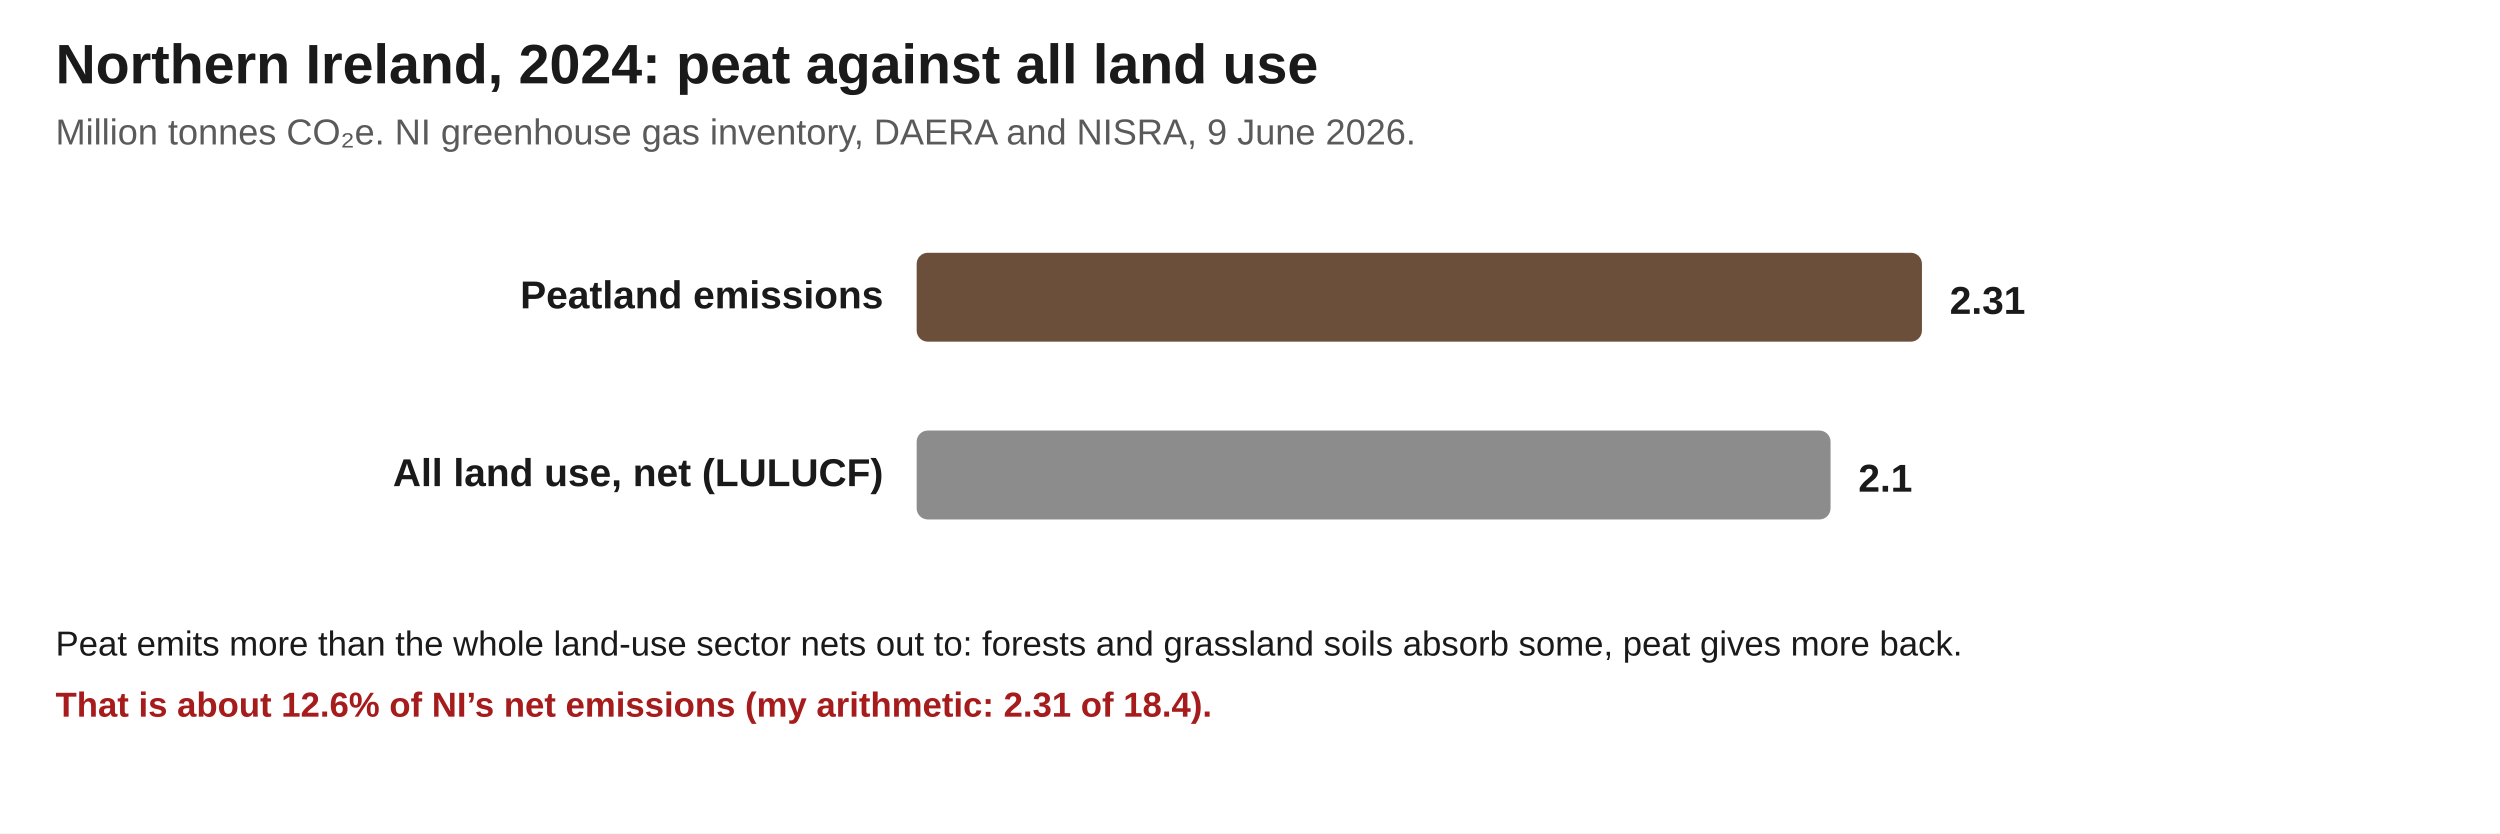
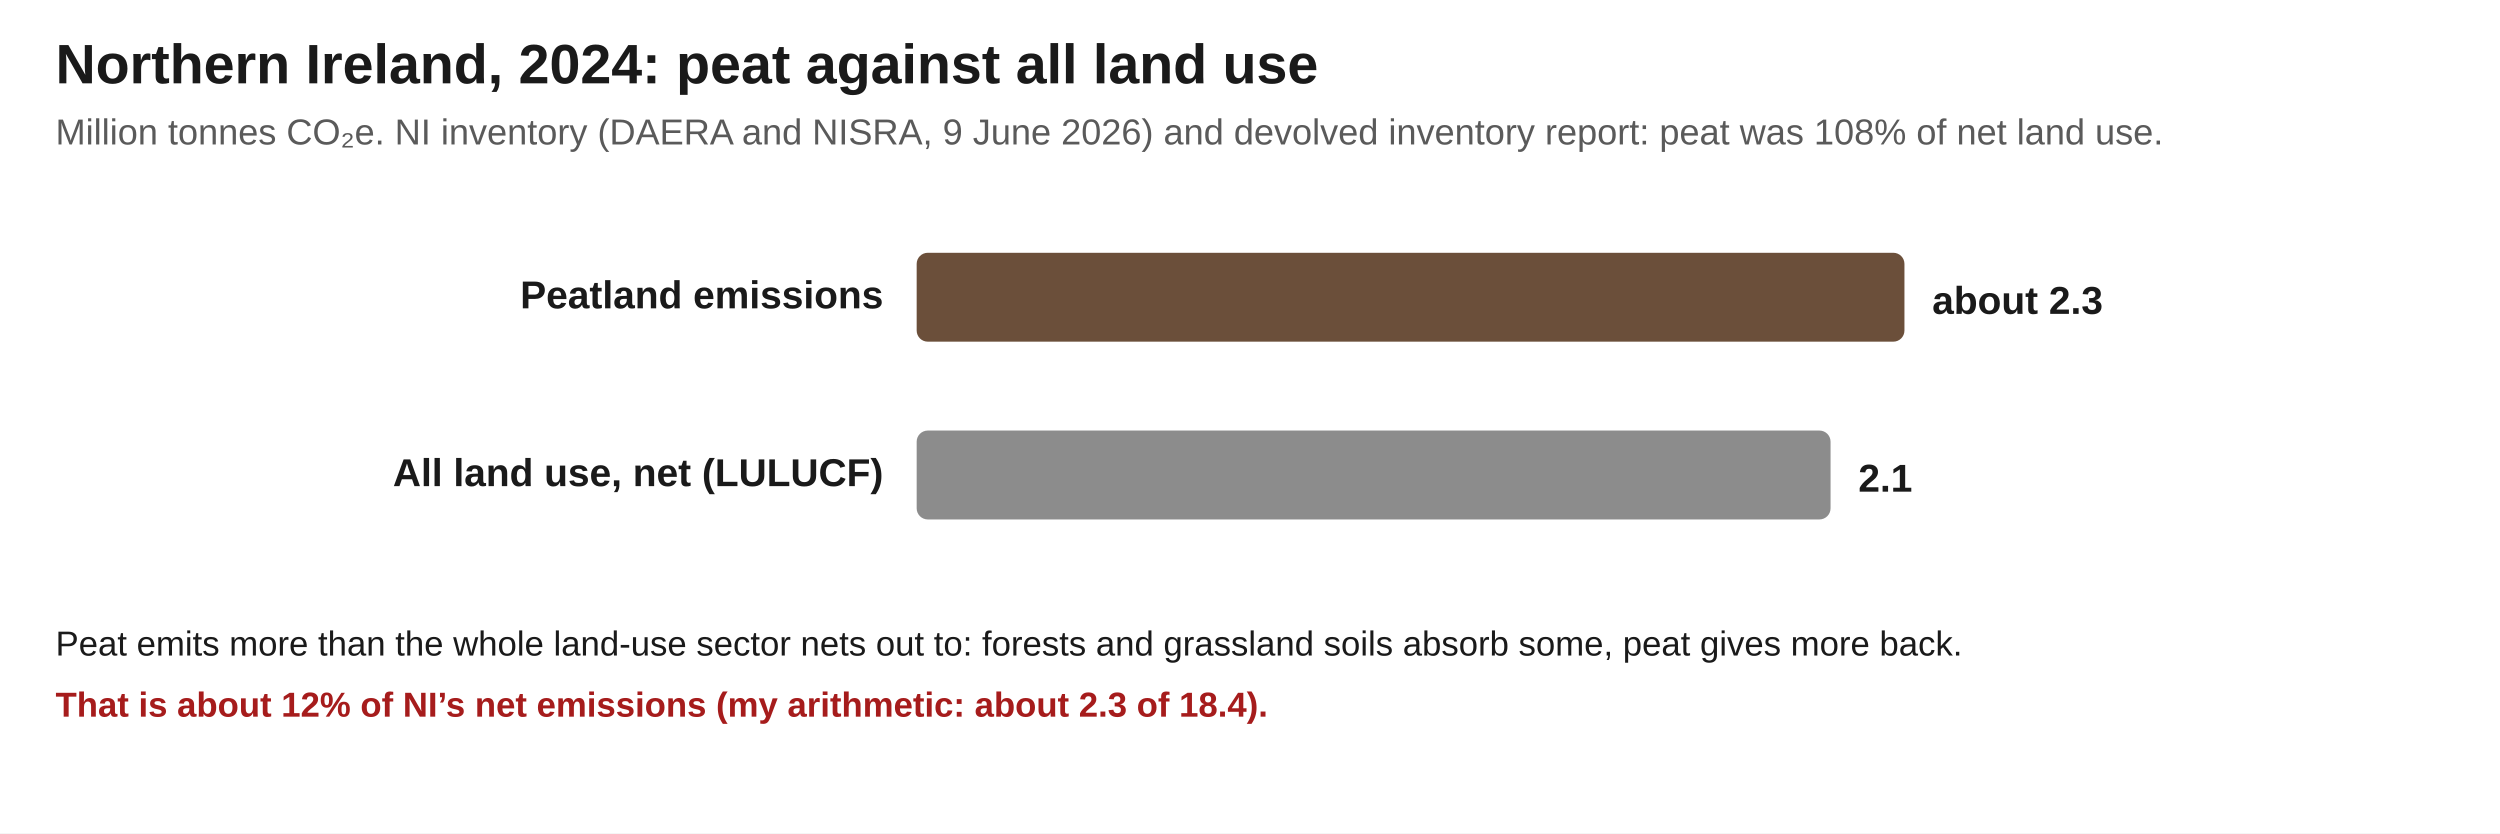
<svg xmlns="http://www.w3.org/2000/svg" viewBox="0 0 900 300" role="img" aria-labelledby="t d" font-family="'Source Sans 3','Source Sans Pro',Arial,sans-serif">
  <rect width="900" height="300" fill="#fff" />
  <text x="20.0" y="30.0" font-size="20" fill="#1A1A1A" text-anchor="start" font-weight="700">Northern Ireland, 2024: peat against all land use</text>
-   <text x="20.0" y="52.0" font-size="13" fill="#5A5A5A" text-anchor="start" font-weight="400">Million tonnes CO₂e. NI greenhouse gas inventory, DAERA and NISRA, 9 June 2026.</text>
+   <text x="20.0" y="52.0" font-size="13" fill="#5A5A5A" text-anchor="start" font-weight="400">Million tonnes CO₂e. NI inventory (DAERA and NISRA, 9 June 2026) and devolved inventory report: peat was 108% of net land use.</text>
  <text x="318.0" y="111.0" font-size="14" fill="#1A1A1A" text-anchor="end" font-weight="700">Peatland emissions</text>
-   <rect x="330" y="91" width="361.9" height="32" rx="4" fill="#6B4F3A" />
-   <text x="701.9" y="113.0" font-size="14" fill="#1A1A1A" text-anchor="start" font-weight="700">2.31</text>
+   <rect x="330" y="91" width="355.6" height="32" rx="4" fill="#6B4F3A" />
+   <text x="695.6" y="113.0" font-size="14" fill="#1A1A1A" text-anchor="start" font-weight="700">about 2.3</text>
  <text x="318.0" y="175.0" font-size="14" fill="#1A1A1A" text-anchor="end" font-weight="700">All land use, net (LULUCF)</text>
  <rect x="330" y="155" width="329.0" height="32" rx="4" fill="#8C8C8C" />
  <text x="669.0" y="177.0" font-size="14" fill="#1A1A1A" text-anchor="start" font-weight="700">2.1</text>
  <text x="20.0" y="236.0" font-size="12.5" fill="#1A1A1A" text-anchor="start" font-weight="400">Peat emits more than the whole land-use sector nets out to: forests and grassland soils absorb some, peat gives more back.</text>
-   <text x="20.0" y="258.0" font-size="12.5" fill="#A61C1C" text-anchor="start" font-weight="700">That is about 12.6% of NI’s net emissions (my arithmetic: 2.31 of 18.4).</text>
+   <text x="20.0" y="258.0" font-size="12.5" fill="#A61C1C" text-anchor="start" font-weight="700">That is about 12% of NI’s net emissions (my arithmetic: about 2.3 of 18.4).</text>
</svg>
